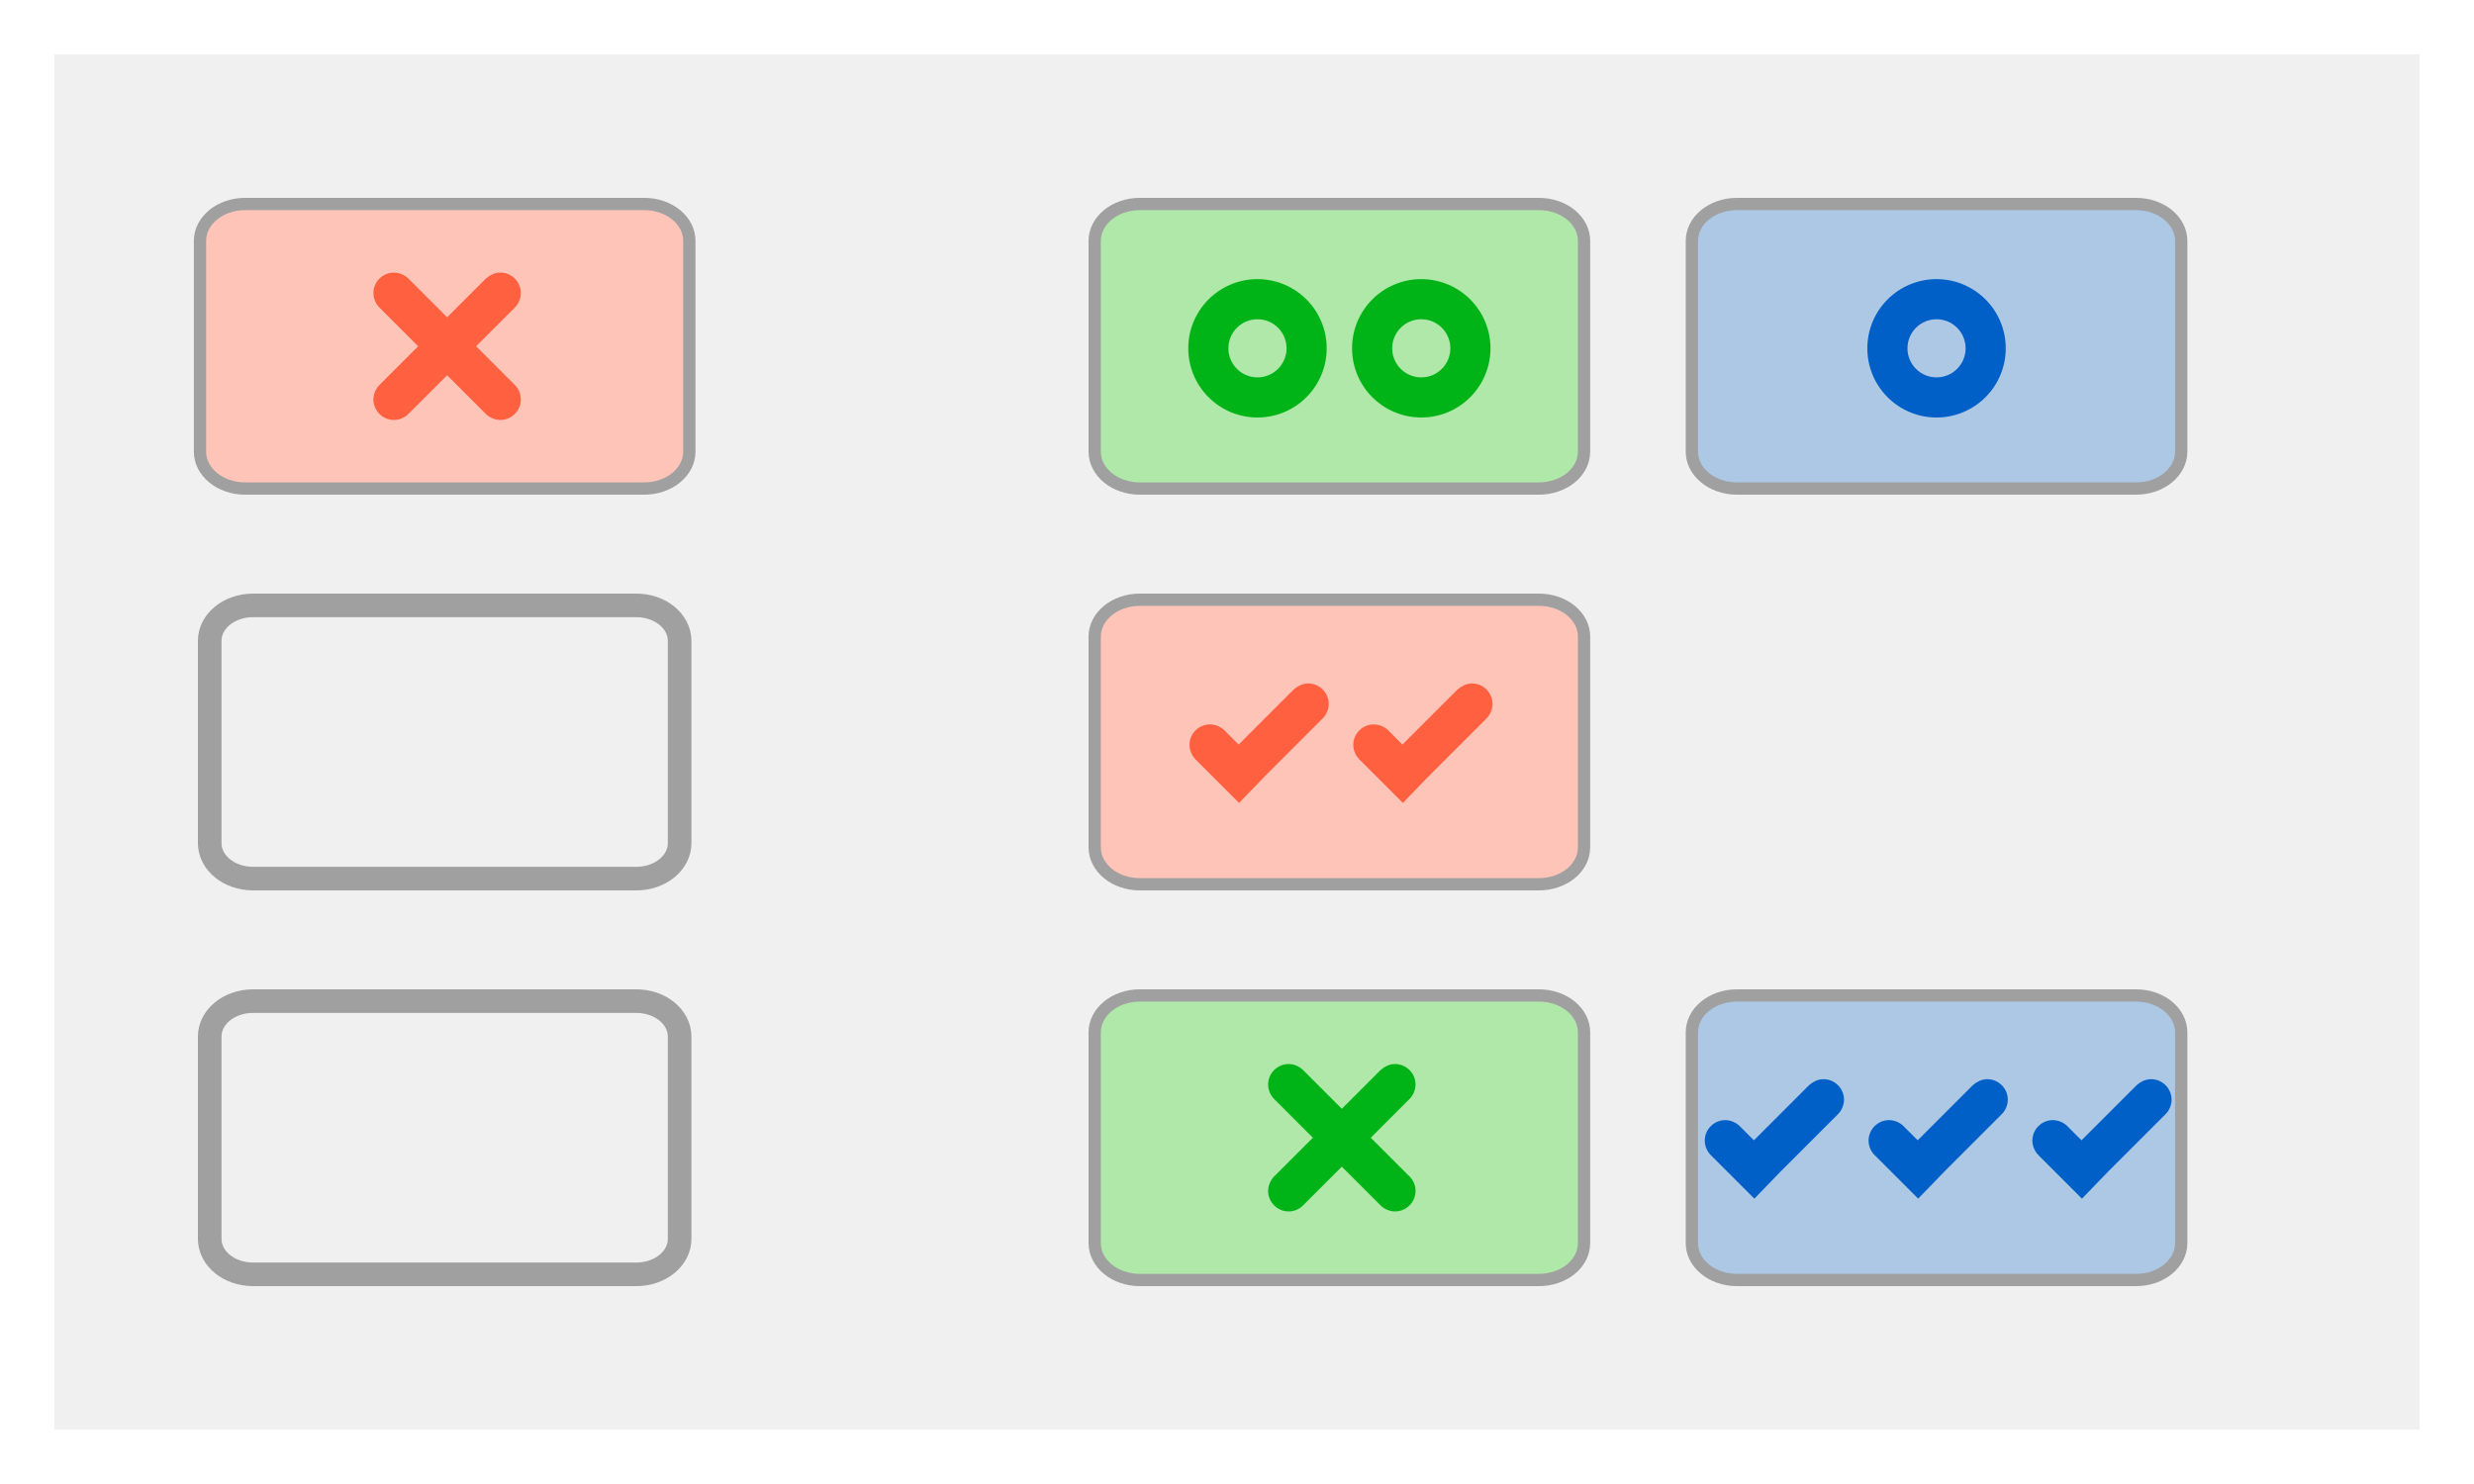
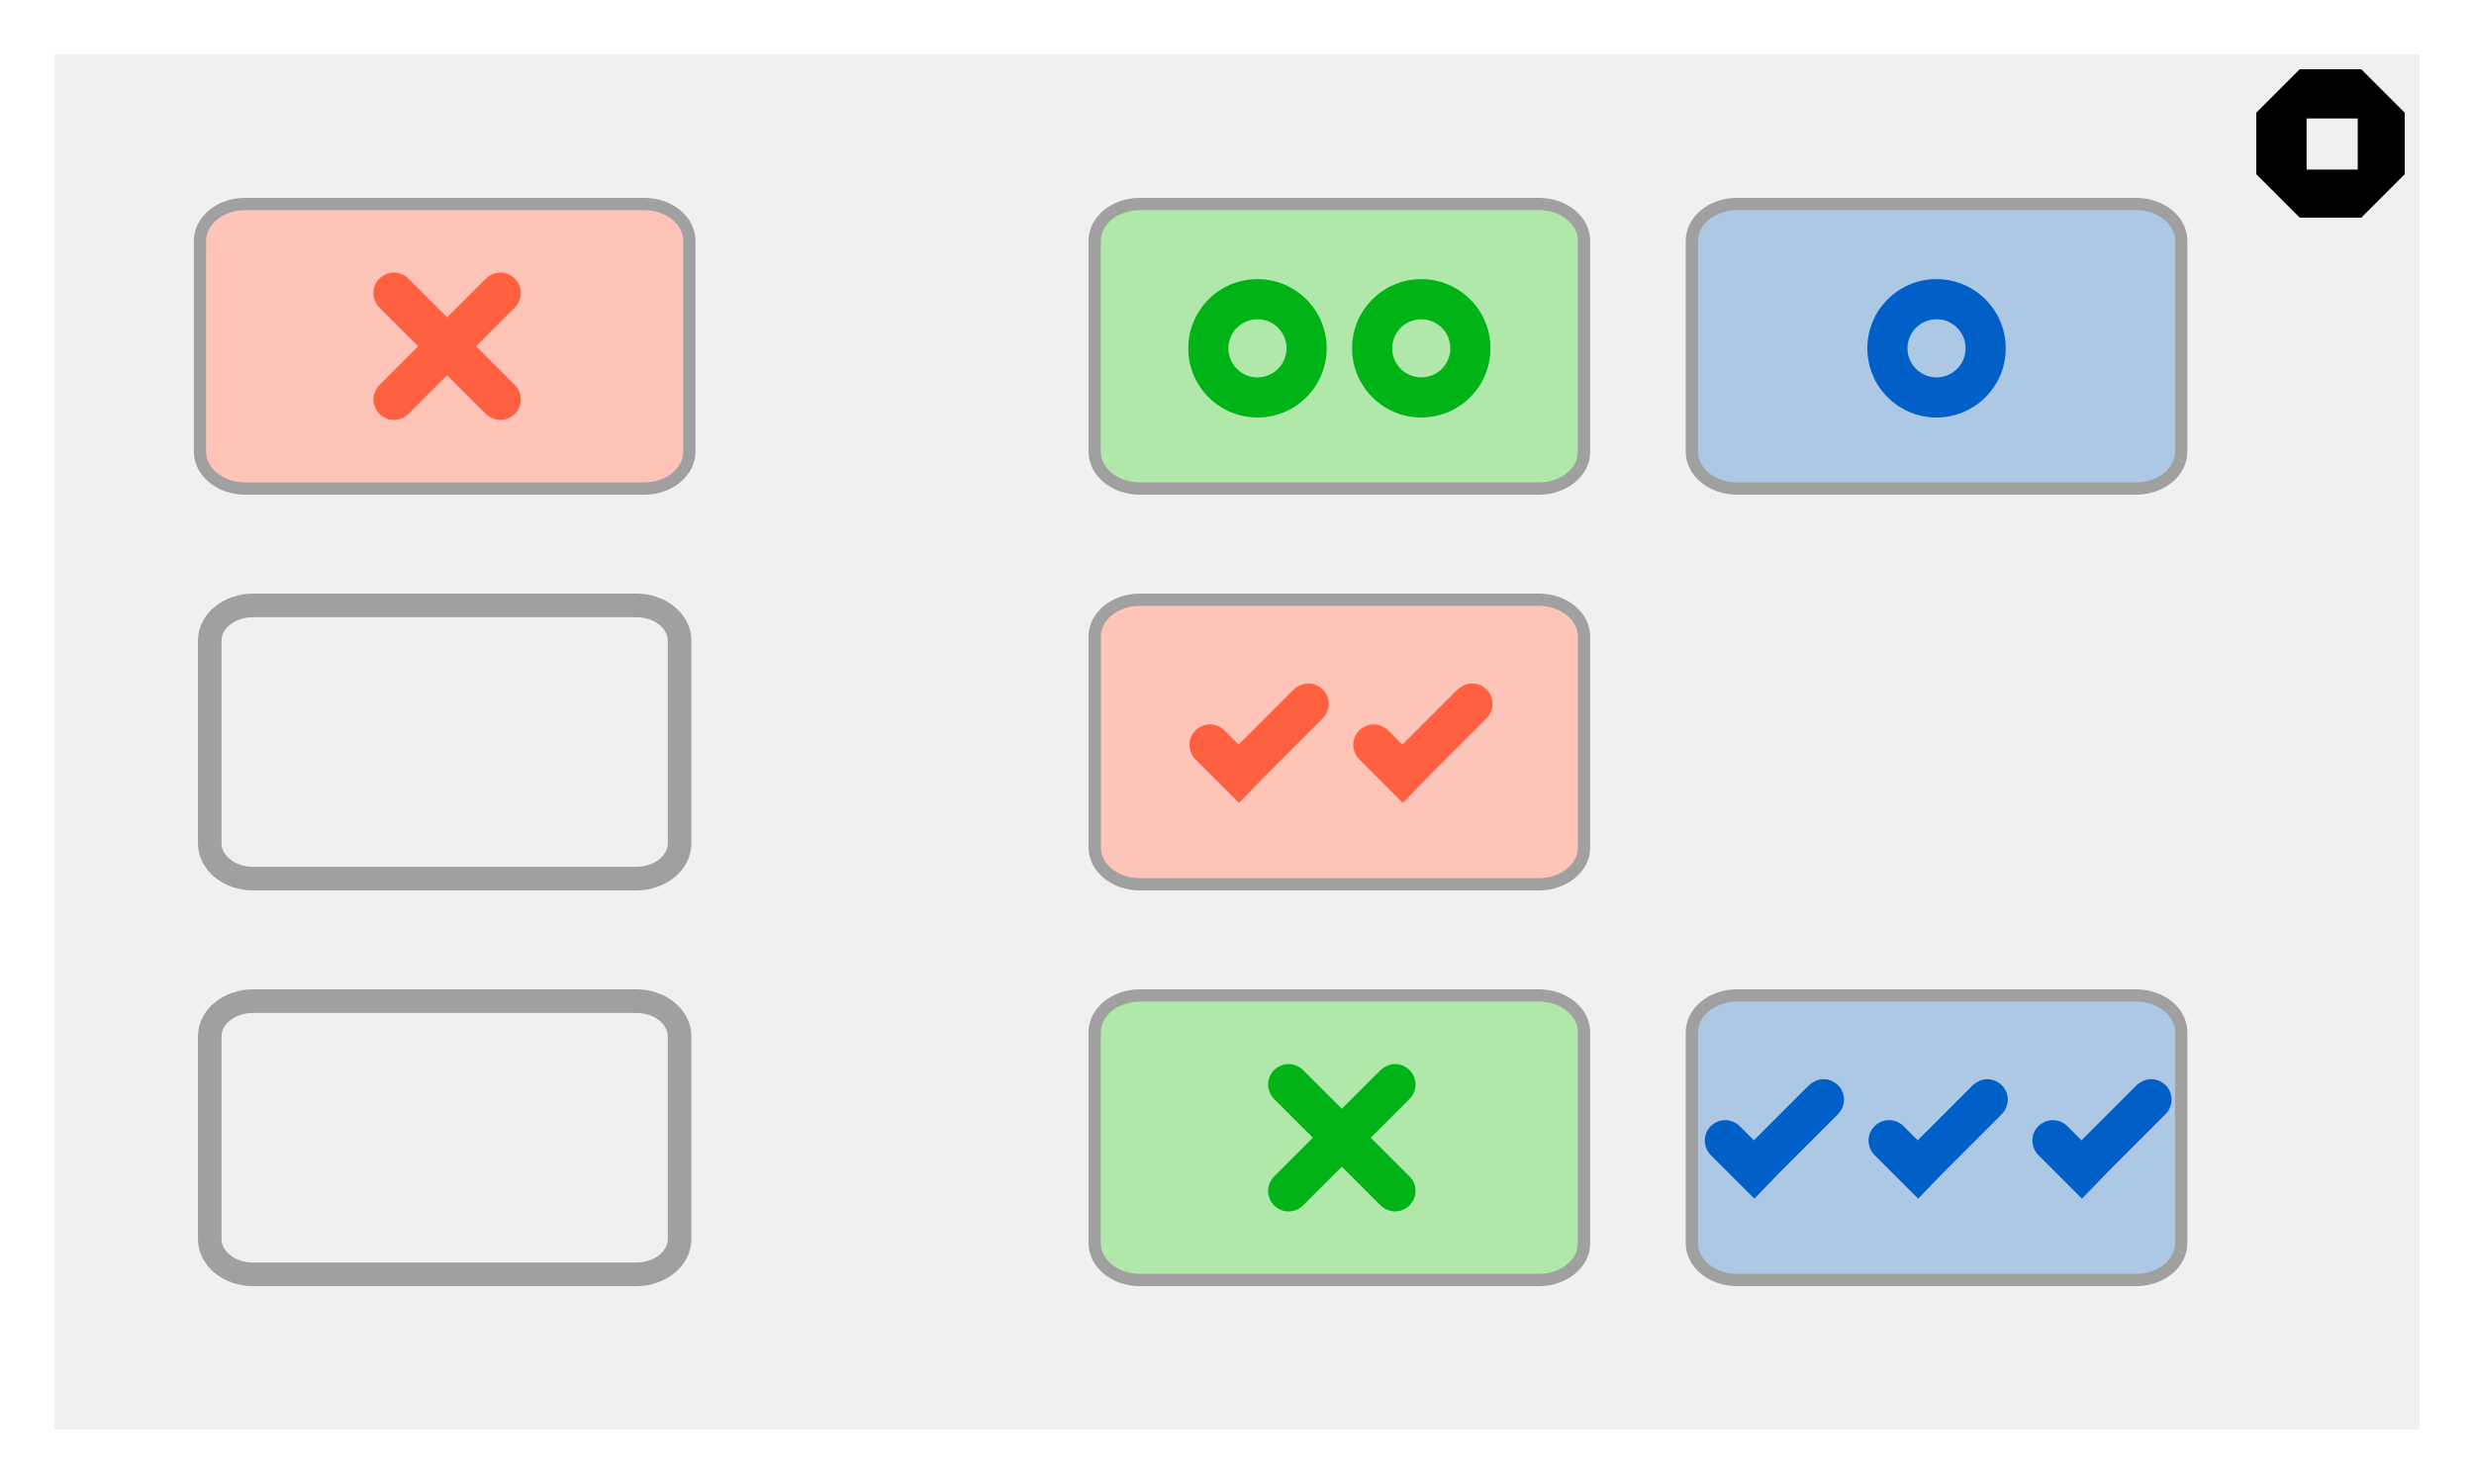
<svg xmlns="http://www.w3.org/2000/svg" version="1.0" width="125" height="75" id="svg3001">
  <defs id="defs3009" />
  <g id="g3003">
    <rect width="119.5" height="69.5" rx="11" ry="0" x="2.75" y="2.75" id="rect3005" style="fill:#f0f0f0;stroke:none" />
  </g>
  <g transform="matrix(0.1986755,0,0,0.1986755,10.04967,10.04967)" id="g3392">
    <rect width="119.5" height="69.5" rx="11" ry="9" x="2.75" y="2.75" id="rect3394" style="fill:#f0f0f0;stroke:#a0a0a0;stroke-width:6" />
  </g>
  <g transform="matrix(0.1986755,0,0,0.1986755,10.04967,30.04967)" id="g3392-0">
    <rect width="119.5" height="69.5" rx="11" ry="9" x="2.75" y="2.75" id="rect3394-9" style="fill:#f0f0f0;stroke:#a0a0a0;stroke-width:6" />
  </g>
  <g transform="matrix(0.1986755,0,0,0.1986755,10.04967,50.04967)" id="g3392-9">
    <rect width="119.5" height="69.5" rx="11" ry="9" x="2.75" y="2.75" id="rect3394-8" style="fill:#f0f0f0;stroke:#a0a0a0;stroke-width:6" />
  </g>
  <g transform="matrix(0.2068966,0,0,0.2068966,84.91379,9.741379)" id="g4014">
    <rect width="119.5" height="69.5" rx="11" ry="9" x="2.75" y="2.75" id="rect4016" style="fill:#acc8e4;stroke:#a0a0a0;stroke-width:3" />
    <circle cx="62.5" cy="38" r="16" id="circle4018" style="fill:#0060c8;stroke:#0060c8;stroke-width:1.8" />
    <circle cx="62.5" cy="38" r="8" id="circle4020" style="fill:#acc8e4;stroke:#0060c8;stroke-width:1.8" />
  </g>
  <g transform="matrix(0.2068966,0,0,0.2068966,54.74138,9.741379)" id="g3952">
    <rect width="119.5" height="69.5" rx="11" ry="9" x="2.75" y="2.75" id="rect3954" style="fill:#afe8a8;stroke:#a0a0a0;stroke-width:3" />
    <circle cx="42.5" cy="38" r="16" id="circle3956" style="fill:#00b418;stroke:#00b418;stroke-width:1.8" />
    <circle cx="42.5" cy="38" r="8" id="circle3958" style="fill:#afe8a8;stroke:#00b418;stroke-width:1.8" />
    <circle cx="82.5" cy="38" r="16" id="circle3960" style="fill:#00b418;stroke:#00b418;stroke-width:1.8" />
    <circle cx="82.5" cy="38" r="8" id="circle3962" style="fill:#afe8a8;stroke:#00b418;stroke-width:1.8" />
  </g>
  <g transform="matrix(0.2068966,0,0,0.2068966,84.91379,49.74138)" id="g4297">
    <rect width="119.5" height="69.5" rx="11" ry="9" x="2.75" y="2.75" id="rect4299" style="fill:#acc8e4;stroke:#a0a0a0;stroke-width:3" />
    <path d="m 22.5,76.1 -5.9,-5.9 -4.1,-4.1 c -0.7,-0.7 -1.2,-1.8 -1.2,-2.9 0,-2.3 1.9,-4.1 4.1,-4.1 1.1,0 2.2,0.5 2.9,1.2 l 4.1,4.1 14.1,-14.1 c 0.8,-0.7 1.8,-1.2 2.9,-1.2 2.3,0 4.1,1.9 4.1,4.1 0,1.1 -0.5,2.2 -1.2,2.9 l -14.1,14.1 -5.7,5.9 z" transform="translate(-4.5,-25)" id="path4301" style="fill:#0060c8;stroke:#0060c8;stroke-width:1.8" />
    <path d="m 22.5,76.1 -5.9,-5.9 -4.1,-4.1 c -0.7,-0.7 -1.2,-1.8 -1.2,-2.9 0,-2.3 1.9,-4.1 4.1,-4.1 1.1,0 2.2,0.5 2.9,1.2 l 4.1,4.1 14.1,-14.1 c 0.8,-0.7 1.8,-1.2 2.9,-1.2 2.3,0 4.1,1.9 4.1,4.1 0,1.1 -0.5,2.2 -1.2,2.9 l -14.1,14.1 -5.7,5.9 z" transform="translate(35.5,-25)" id="path4303" style="fill:#0060c8;stroke:#0060c8;stroke-width:1.8" />
    <path d="m 22.5,76.1 -5.9,-5.9 -4.1,-4.1 c -0.7,-0.7 -1.2,-1.8 -1.2,-2.9 0,-2.3 1.9,-4.1 4.1,-4.1 1.1,0 2.2,0.5 2.9,1.2 l 4.1,4.1 14.1,-14.1 c 0.8,-0.7 1.8,-1.2 2.9,-1.2 2.3,0 4.1,1.9 4.1,4.1 0,1.1 -0.5,2.2 -1.2,2.9 l -14.1,14.1 -5.7,5.9 z" transform="translate(75.5,-25)" id="path4305" style="fill:#0060c8;stroke:#0060c8;stroke-width:1.8" />
  </g>
  <g transform="matrix(0.2068966,0,0,0.2068966,54.74138,29.74138)" id="g4176">
    <rect width="119.5" height="69.5" rx="11" ry="9" x="2.75" y="2.75" id="rect4178" style="fill:#ffc4b8;stroke:#a0a0a0;stroke-width:3" />
    <path d="m 22.5,76.1 -5.9,-5.9 -4.1,-4.1 c -0.7,-0.7 -1.2,-1.8 -1.2,-2.9 0,-2.3 1.9,-4.1 4.1,-4.1 1.1,0 2.2,0.5 2.9,1.2 l 4.1,4.1 14.1,-14.1 c 0.8,-0.7 1.8,-1.2 2.9,-1.2 2.3,0 4.1,1.9 4.1,4.1 0,1.1 -0.5,2.2 -1.2,2.9 l -14.1,14.1 -5.7,5.9 z" transform="translate(15.5,-25)" id="path4180" style="fill:#ff6040;stroke:#ff6040;stroke-width:1.8" />
    <path d="m 22.5,76.1 -5.9,-5.9 -4.1,-4.1 c -0.7,-0.7 -1.2,-1.8 -1.2,-2.9 0,-2.3 1.9,-4.1 4.1,-4.1 1.1,0 2.2,0.5 2.9,1.2 l 4.1,4.1 14.1,-14.1 c 0.8,-0.7 1.8,-1.2 2.9,-1.2 2.3,0 4.1,1.9 4.1,4.1 0,1.1 -0.5,2.2 -1.2,2.9 l -14.1,14.1 -5.7,5.9 z" transform="translate(55.5,-25)" id="path4182" style="fill:#ff6040;stroke:#ff6040;stroke-width:1.8" />
  </g>
  <g transform="matrix(0.2068966,0,0,0.2068966,54.74138,49.74138)" id="g4740">
    <rect width="119.5" height="69.5" rx="11" ry="9" x="2.75" y="2.75" id="rect4742" style="fill:#afe8a8;stroke:#a0a0a0;stroke-width:3" />
    <path d="m 33.4,62.5 10.1,10.1 c 0.8,0.8 1.2,1.8 1.2,2.9 0,2.3 -1.9,4.1 -4.1,4.1 -1.1,0 -2.2,-0.5 -2.9,-1.2 L 27.6,68.3 17.5,78.4 c -0.8,0.8 -1.8,1.2 -2.9,1.2 -2.3,0 -4.1,-1.9 -4.1,-4.1 0,-1.1 0.5,-2.2 1.2,-2.9 L 21.8,62.5 11.7,52.4 c -0.7,-0.7 -1.2,-1.8 -1.2,-2.9 0,-2.3 1.9,-4.1 4.1,-4.1 1.1,0 2.2,0.5 2.9,1.2 L 27.6,56.7 37.7,46.6 c 0.8,-0.7 1.8,-1.2 2.9,-1.2 2.3,0 4.1,1.9 4.1,4.1 0,1.1 -0.5,2.2 -1.2,2.9 L 33.4,62.5 z" transform="translate(35.5,-25)" id="path4744" style="fill:#00b418;stroke:#00b418;stroke-width:1.8" />
  </g>
  <g transform="matrix(0.2068966,0,0,0.2068966,9.535853,9.74138)" id="g4395">
    <rect width="119.5" height="69.5" rx="11" ry="9" x="2.75" y="2.75" id="rect4397" style="fill:#ffc4b8;stroke:#a0a0a0;stroke-width:3" />
    <path d="m 33.4,62.5 10.1,10.1 c 0.8,0.8 1.2,1.8 1.2,2.9 0,2.3 -1.9,4.1 -4.1,4.1 -1.1,0 -2.2,-0.5 -2.9,-1.2 L 27.6,68.3 17.5,78.4 c -0.8,0.8 -1.8,1.2 -2.9,1.2 -2.3,0 -4.1,-1.9 -4.1,-4.1 0,-1.1 0.5,-2.2 1.2,-2.9 L 21.8,62.5 11.7,52.4 c -0.7,-0.7 -1.2,-1.8 -1.2,-2.9 0,-2.3 1.9,-4.1 4.1,-4.1 1.1,0 2.2,0.5 2.9,1.2 L 27.6,56.7 37.7,46.6 c 0.8,-0.7 1.8,-1.2 2.9,-1.2 2.3,0 4.1,1.9 4.1,4.1 0,1.1 -0.5,2.2 -1.2,2.9 L 33.4,62.5 z" transform="translate(35.5,-25)" id="path4399" style="fill:#ff6040;stroke:#ff6040;stroke-width:1.8" />
  </g>
+   <g transform="matrix(0.1666778,0,0,0.1666778,113.1663,2.666111)" id="activity-stop" style="fill:#000000;fill-opacity:1;stroke:none;display:block">
+     <path d="M 36.822,5 H 18.181 L 5.002,18.182 V 36.82 L 18.181,50 H 36.823 L 49.999,36.82 V 18.182 L 36.822,5 z M 35.75,35.414 h -15.5 v -15.5 h 15.5 v 15.5 z" id="path3082" style="fill:#000000;fill-opacity:1;stroke:none;display:inline" />
+   </g>
</svg>
